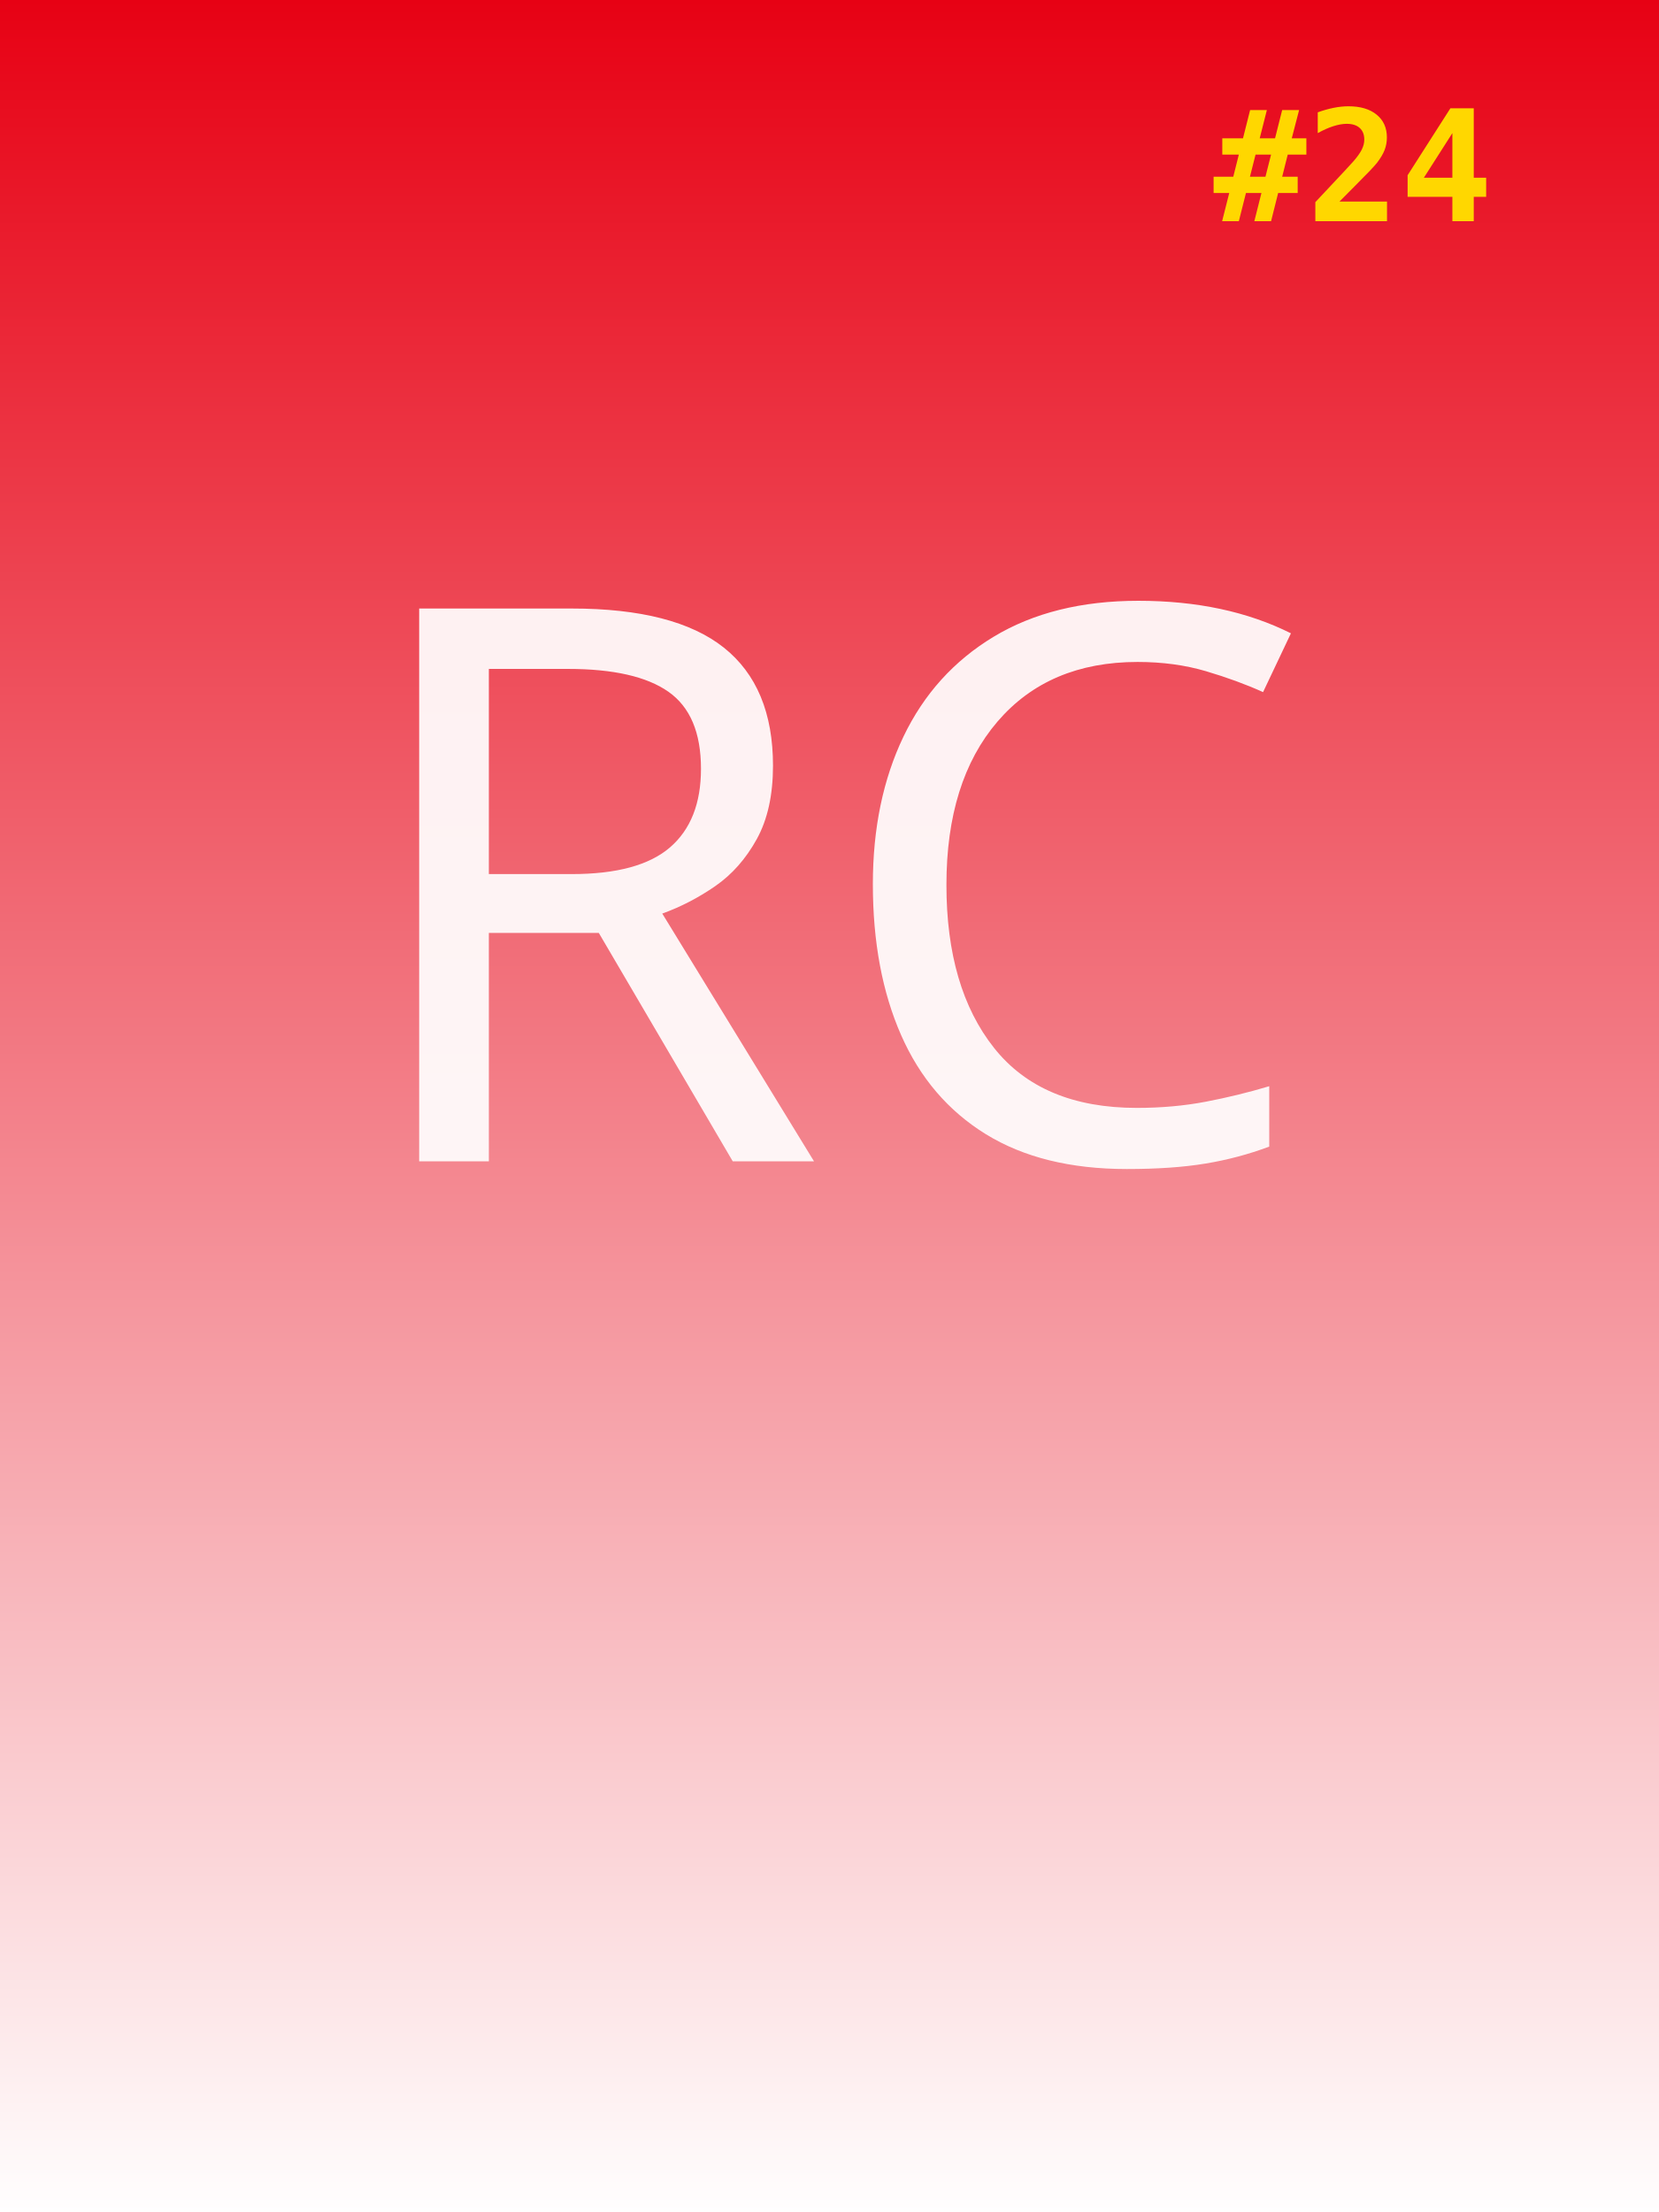
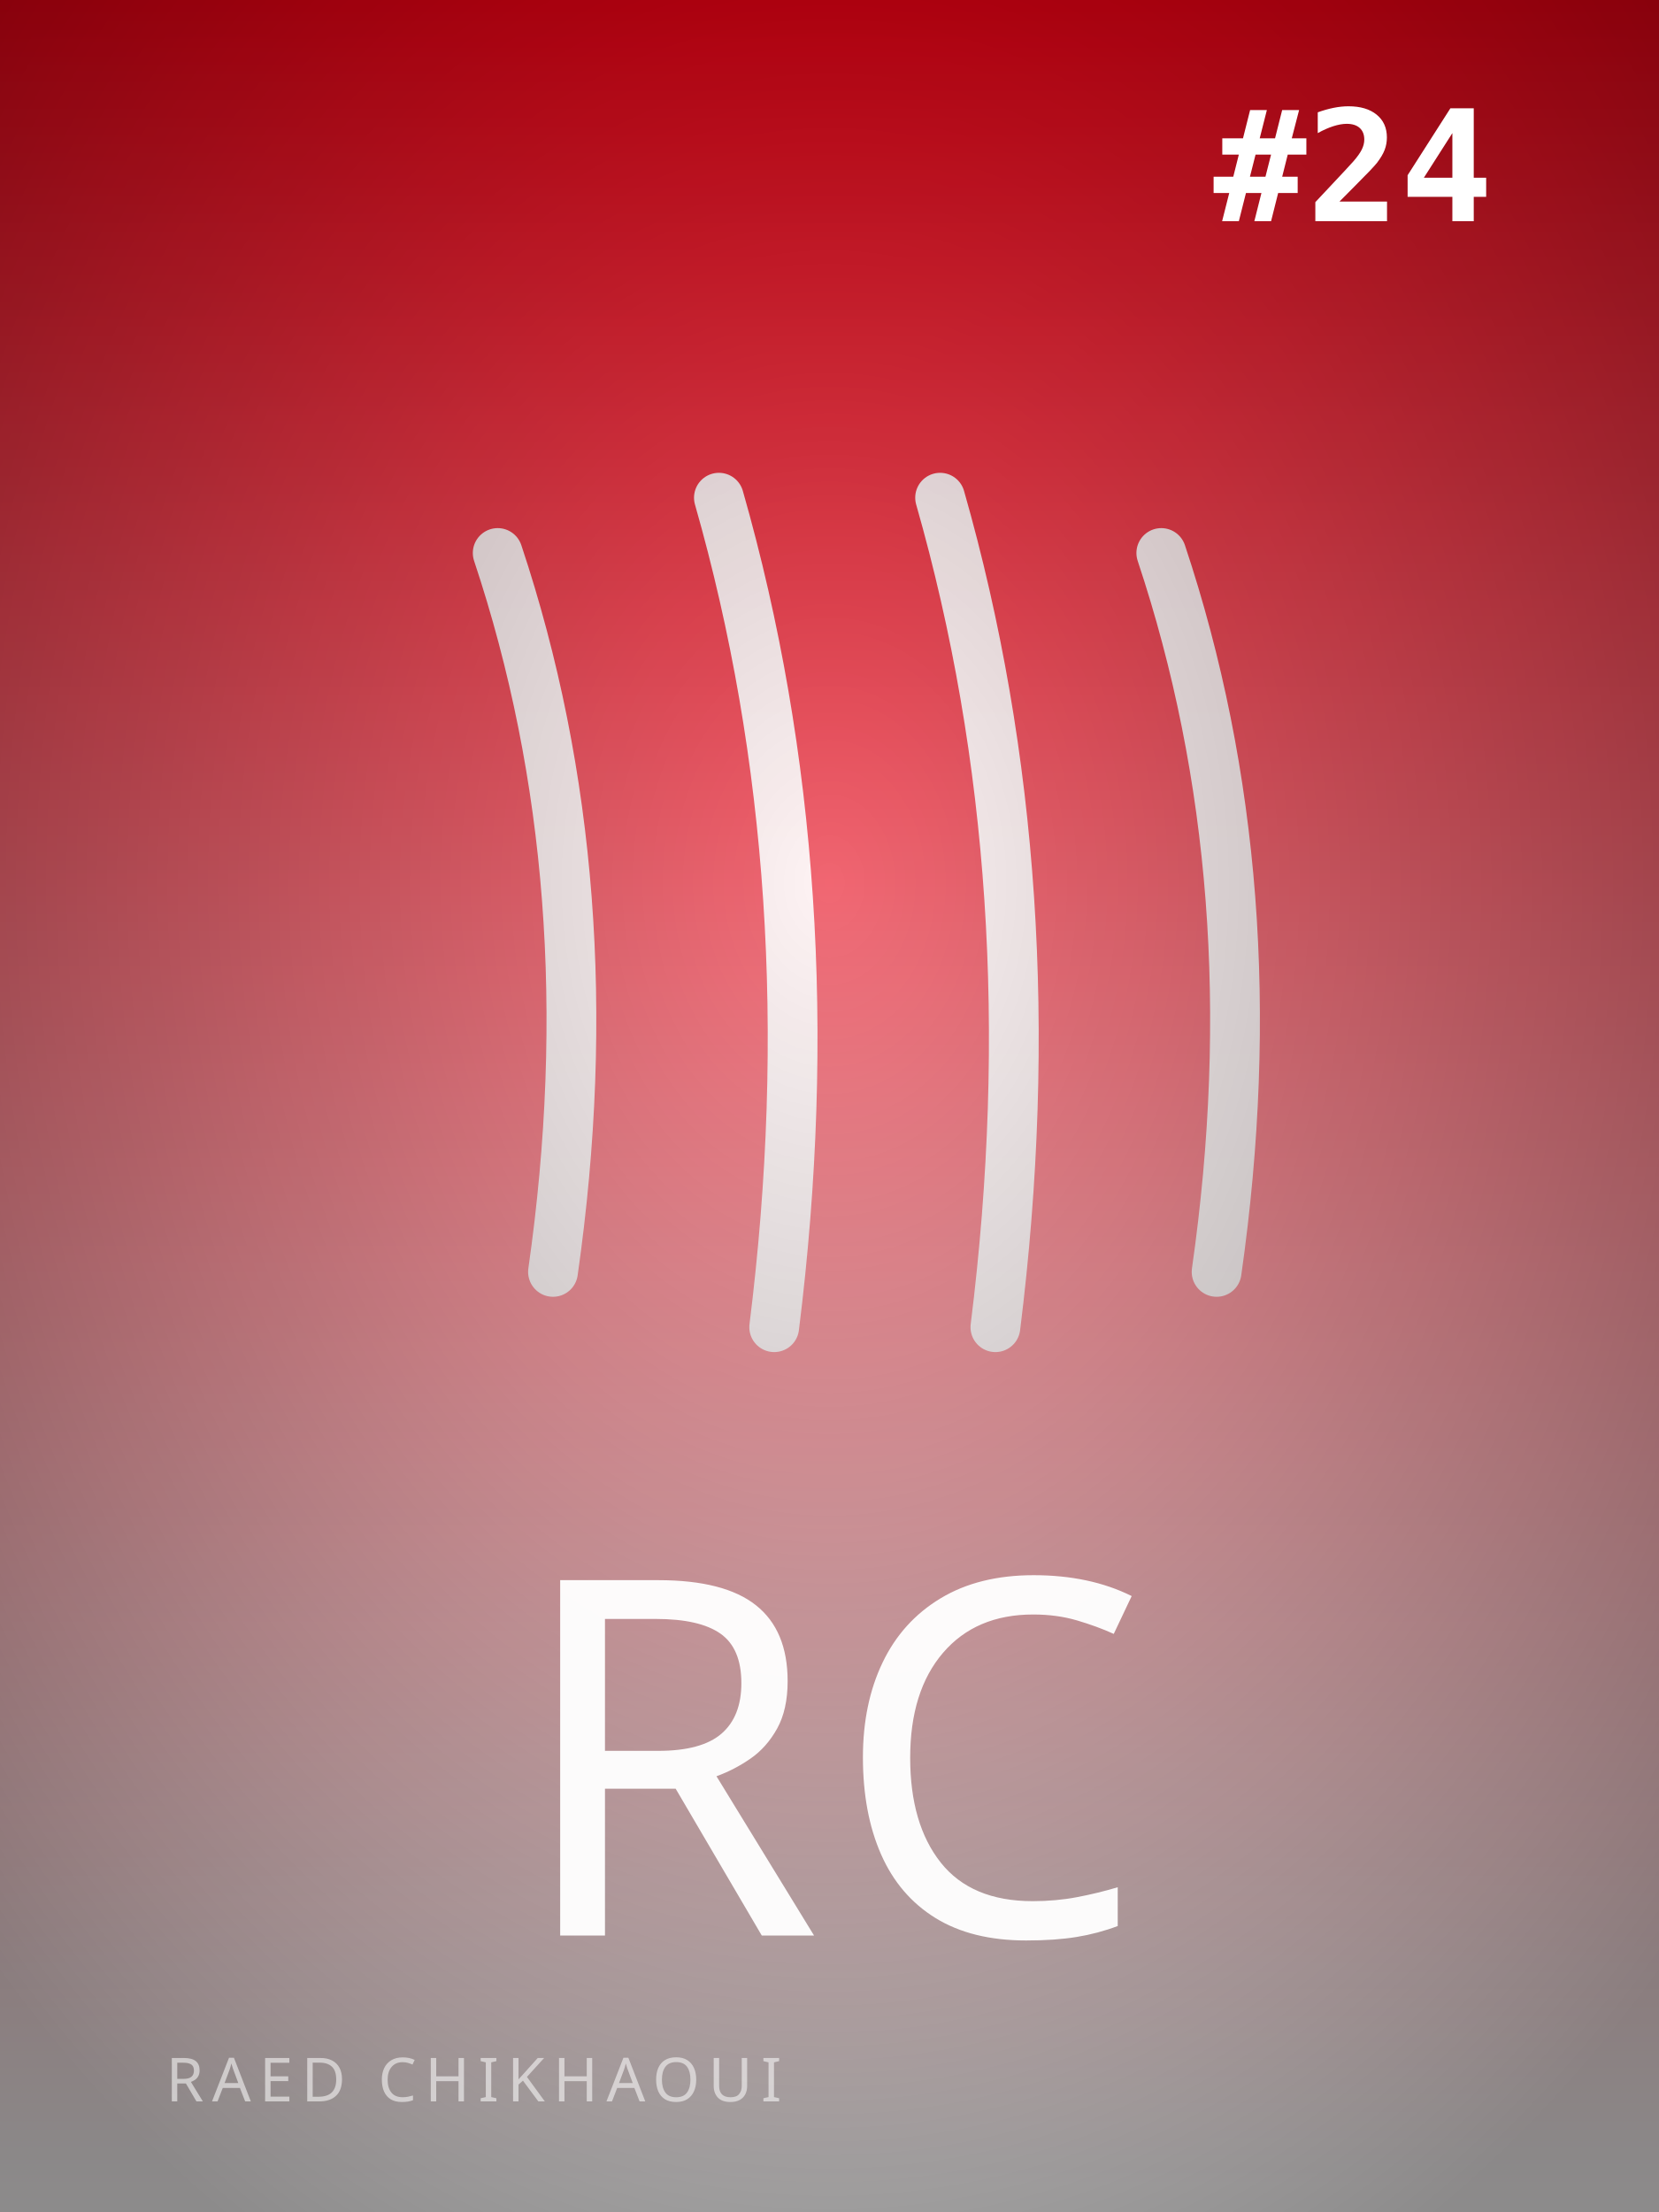
<svg xmlns="http://www.w3.org/2000/svg" viewBox="0 0 600 800" role="img" aria-labelledby="t">
  <defs>
-     <linearGradient id="g" x1="0" y1="0" x2="0" y2="1">
+     <linearGradient id="bg" x1="0" y1="0" x2="0" y2="1">
      <stop offset="0%" stop-color="#E70013" />
      <stop offset="100%" stop-color="#FFFFFF" />
    </linearGradient>
+     <radialGradient id="vignette" cx="0.5" cy="0.4" r="0.7">
+       <stop offset="0%" stop-color="transparent" />
+       <stop offset="100%" stop-color="rgba(0,0,0,0.45)" />
+     </radialGradient>
  </defs>
-   <rect width="600" height="800" fill="url(#g)" />
-   <text x="300" y="420" text-anchor="middle" font-family="Anton, Impact, sans-serif" font-size="280" fill="#fff" opacity="0.92">RC</text>
-   <text x="540" y="80" text-anchor="end" font-family="JetBrains Mono, monospace" font-size="56" fill="#FFD700" font-weight="700">#24</text>
+   <rect width="600" height="800" fill="url(#bg)" />
+   <g stroke="#FFFFFF" stroke-width="18" fill="none" stroke-linecap="round" opacity="0.92">
+     <path d="M180 200 Q220 320 200 460" />
+     <path d="M260 180 Q300 320 280 480" />
+     <path d="M340 180 Q380 320 360 480" />
+     <path d="M420 200 Q460 320 440 460" />
+   </g>
+   <rect width="600" height="800" fill="url(#vignette)" />
+   <text x="300" y="700" text-anchor="middle" font-family="Anton, Impact, sans-serif" font-size="180" fill="#fff" opacity="0.96" letter-spacing="4">RC</text>
+   <text x="540" y="80" text-anchor="end" font-family="JetBrains Mono, monospace" font-size="56" fill="#FFFFFF" font-weight="700">#24</text>
+   <text x="60" y="760" font-family="Anton, Impact, sans-serif" font-size="22" fill="#fff" opacity="0.55" letter-spacing="3">RAED CHIKHAOUI</text>
</svg>
